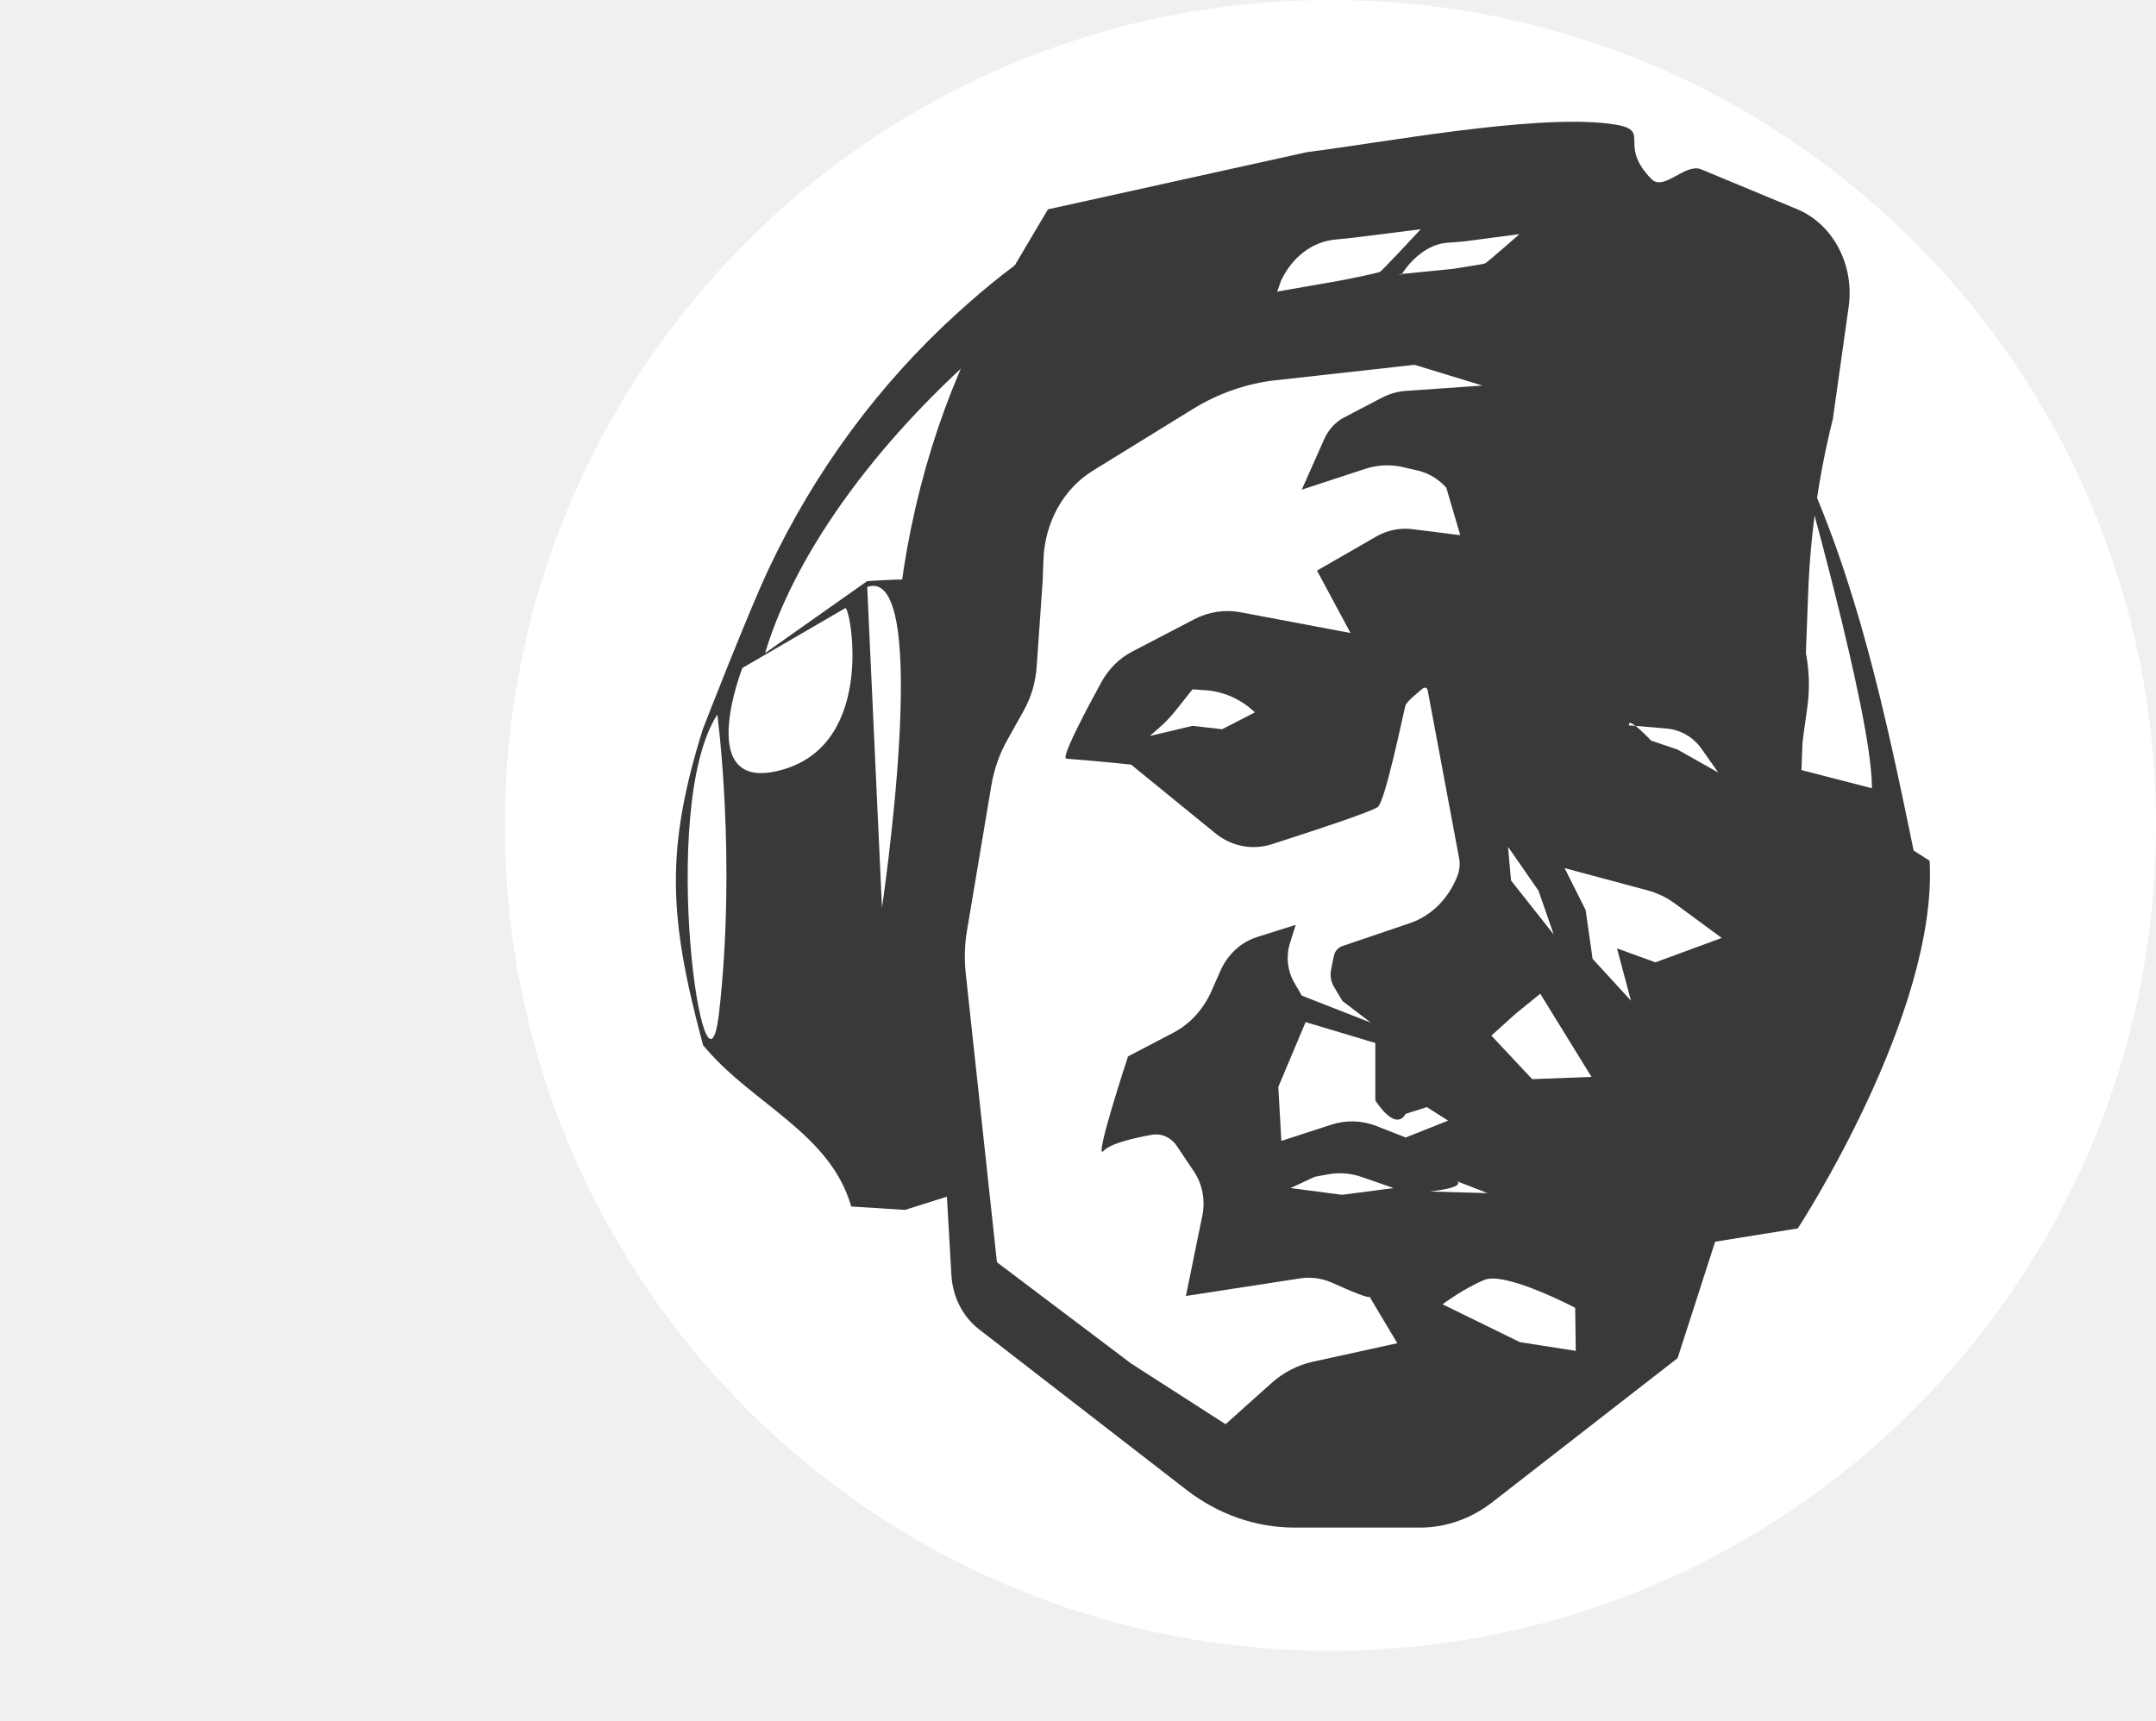
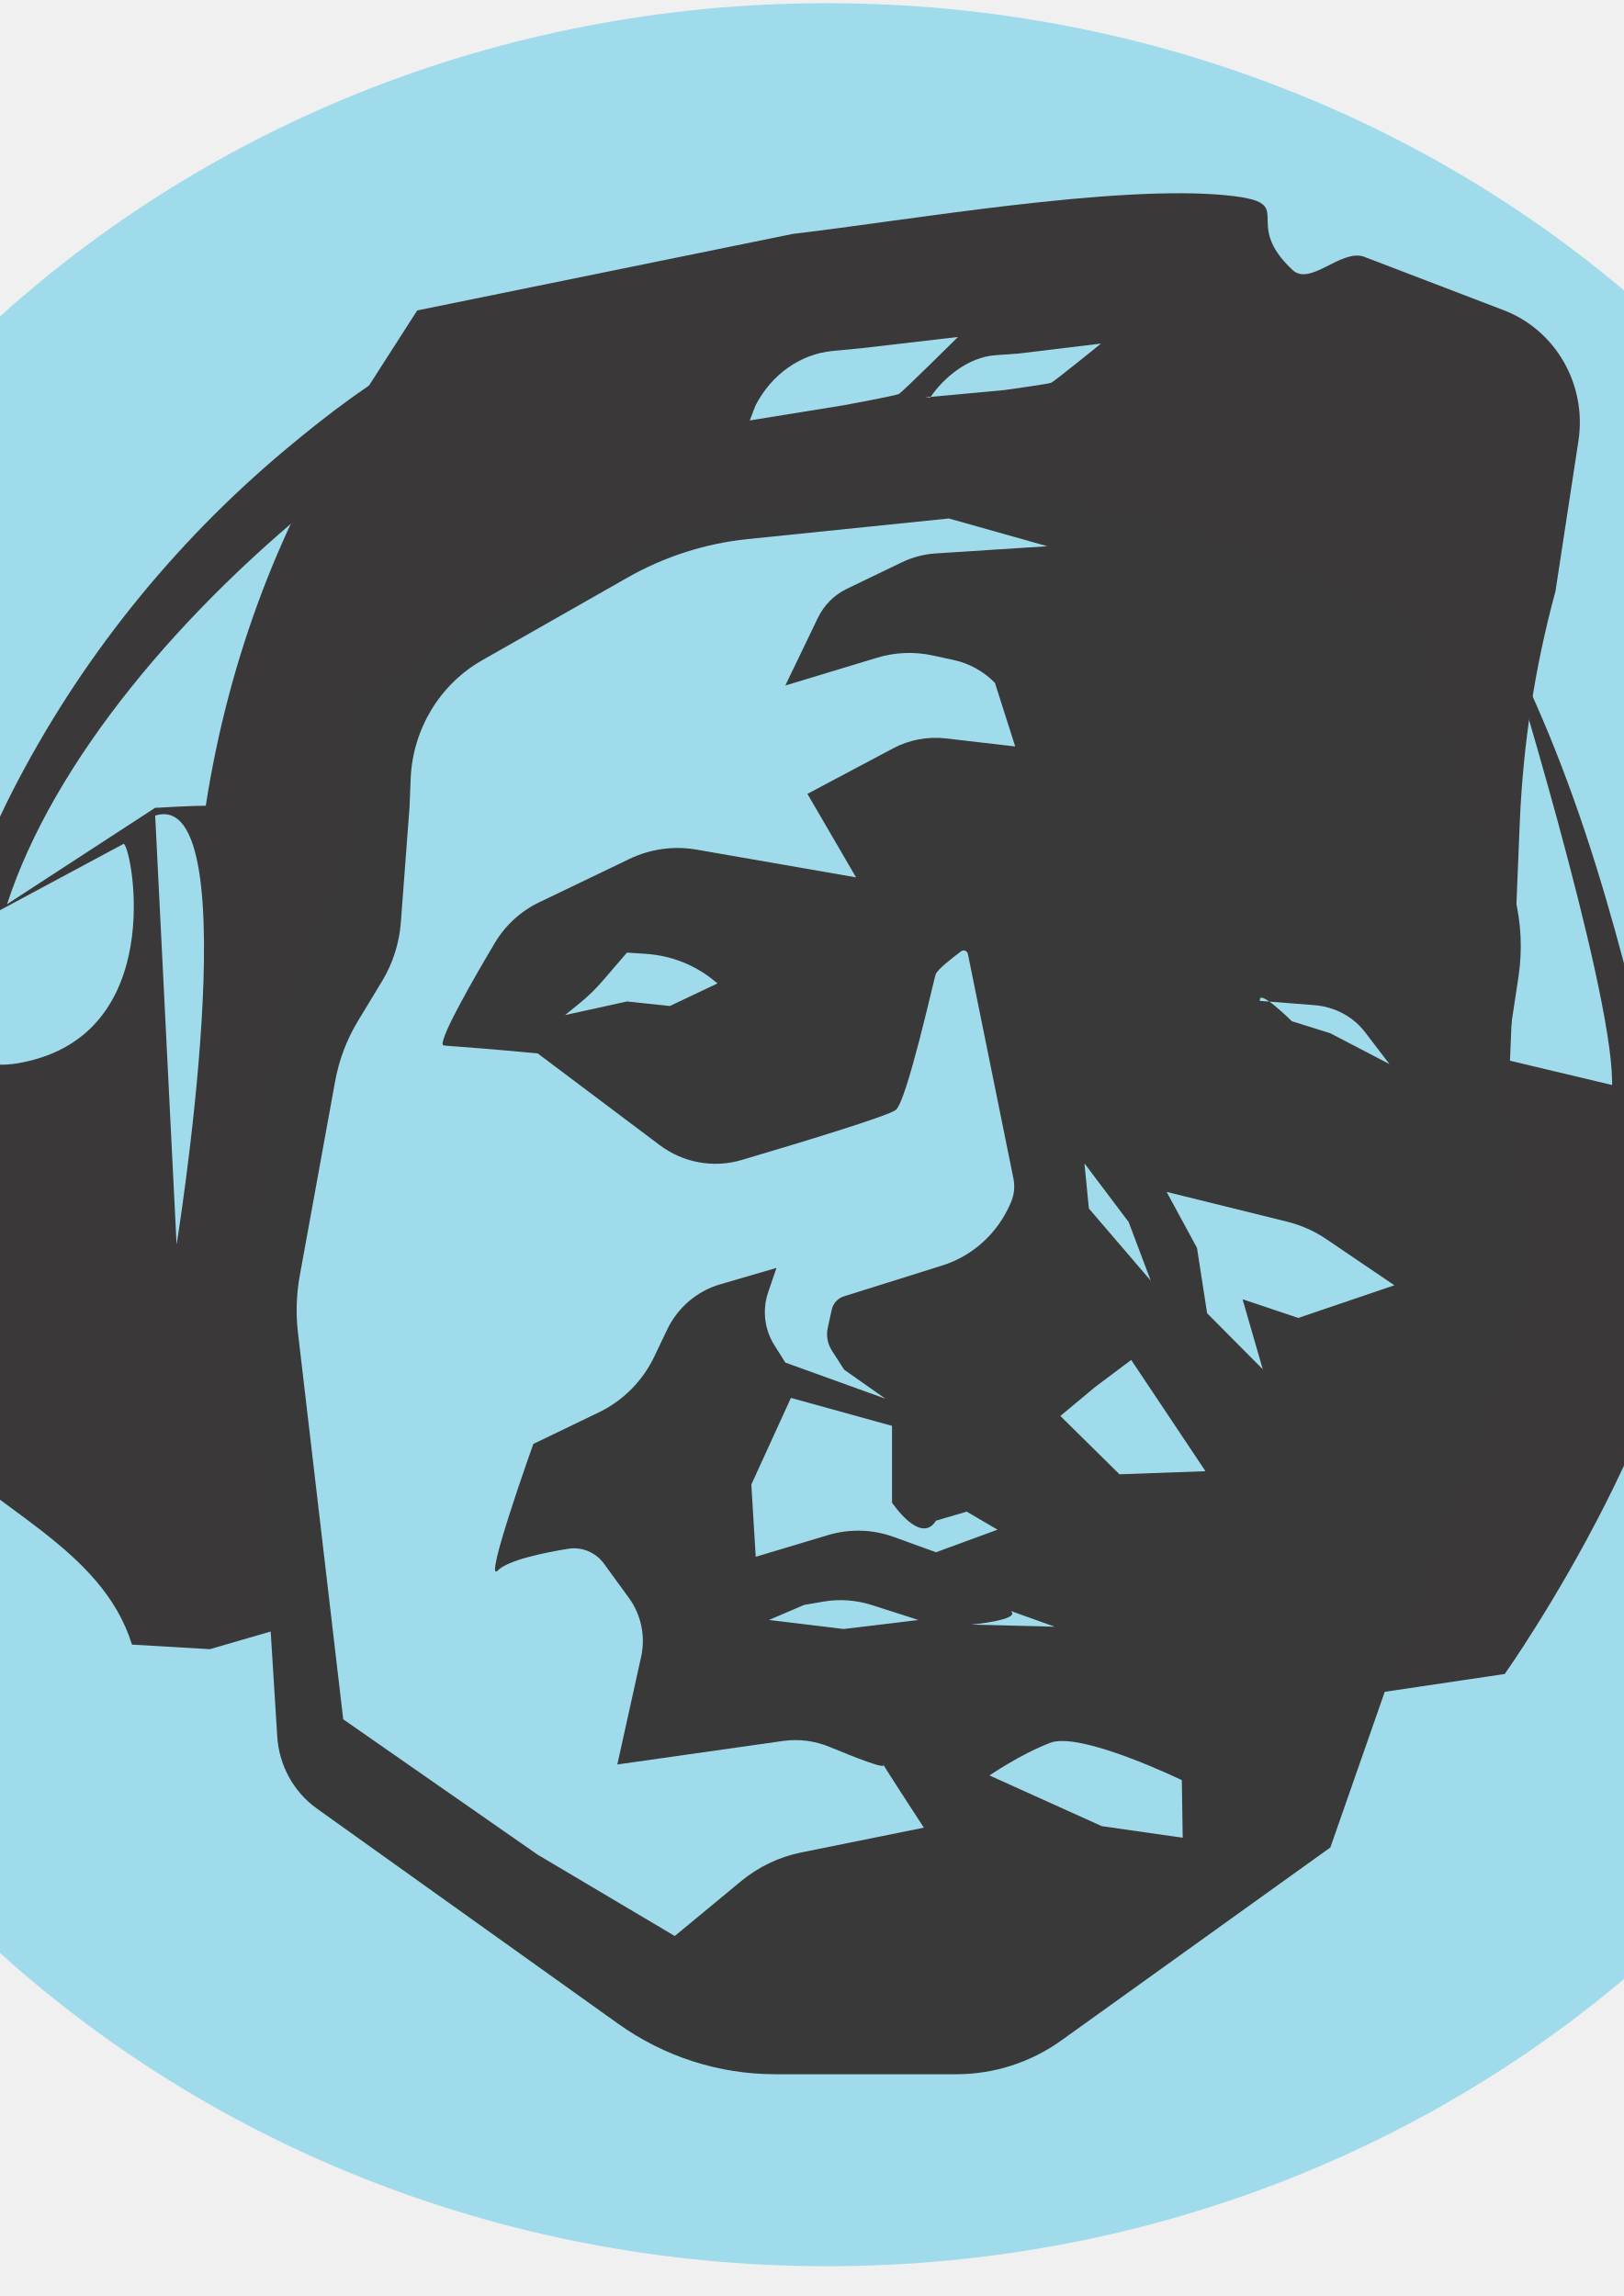
- <svg xmlns="http://www.w3.org/2000/svg" id="Layer_1" data-name="Layer 1" viewBox="0 0 744.3 594.01">
-   <defs>
-     <style>
-       .cls-1 {
-         fill: #fff;
-       }
- 
-       .cls-2 {
-         fill: #383938;
-       }
- 
-       .cls-3 {
-         fill: #3a3839;
-       }
-     </style>
-   </defs>
-   <circle class="cls-1" cx="459.3" cy="285" r="285" />
-   <path class="cls-3" d="M330.94,411.93s16.35-62.33,8.64-113.01c-3.28-21.56,6.75-56.8-19.83-97.86-1.29-1.99-20.17-.3-20.37-.42l-35.26,24.88c22.02-73.4,121.54-158.29,194.06-165.22l10.58-1.01h0c-24.97-2.26-48.79,1.65-69.99,8.31-29.25,9.18-46.63,20.87-68.32,40.55-27.09,24.57-49.25,54.67-65.15,88.45-7.08,15.03-22.66,55.14-22.66,55.14-13.1,41.88-11.6,65.21-.32,107.68l.39,1.48,1.1,1.28c16.63,19.33,42.91,29.39,50.05,54.41l18.54,1.18,18.54-5.84Z" />
-   <path class="cls-3" d="M621.17,265.72l25.04,6.45v-.95c-.21-25.58-25.55-114.18-25.55-114.18,20.25,42.37,30.36,89.91,39.97,136.64l5.52,3.55c2.9,52.87-45.51,126.93-45.51,126.93l-28.94,4.66s-11.58-29.13-5.26-69.32c4.25-27.04,34.73-93.78,34.73-93.78Z" />
-   <path class="cls-3" d="M309.14,217.4l1.82-13.85c5.03-38.35,17.26-74.59,35.65-105.66l15.16-25.6,89.45-19.76c26.58-3.35,77.16-12.93,103.66-9.9,17.14,1.96,2.63,6.41,15.26,19.22,4.17,4.23,11.39-5.27,16.84-3.5l33.43,13.88c12.4,5.15,19.83,19.23,17.79,33.71l-5.47,38.82c-4.87,19.36-7.73,39.45-8.5,59.75l-3.05,80.43-23.15-118.37h0c-21.81-18.48-46.66-30.35-72.65-34.69l-21.08-3.52c-26.09-4.36-52.57-3.28-78.38,3.21l-23.24,10.48c-20.73,10.88-39.45,27.13-54.97,47.72l-.67,.89-1.05,42.8-16.84,49.49-20-65.54Z" />
-   <path class="cls-2" d="M598.02,152l14.21,49.03,2.73,3.99c7.67,11.21,10.91,25.38,8.96,39.28l-4.32,30.87,4.54,27.97c1.86,11.44,.97,23.23-2.56,34.18l-42.43,131.63-64.01,49.78c-7.32,5.69-16.04,8.74-24.98,8.74h-43.19c-13.37,0-26.42-4.55-37.37-13.03l-71.69-55.5c-5.55-4.3-9.03-11.15-9.46-18.63l-5.26-91.44c-.95-16.42-.53-32.91,1.23-49.25l3.25-30.06c.97-8.97,3.07-17.75,6.24-26.08l12.06-31.69,1.05-38.26,23.16-15.51c36.48-24.43,78.06-37.25,120.4-37.13h.33c22.78,.07,45.36,4.76,66.69,13.87l40.41,17.25Z" />
-   <path class="cls-1" d="M440.92,100.68l1.37-3.86c3.79-8.01,10.68-13.28,18.39-14.07l6.68-.69,23.13-2.91s-13.22,14.2-14.04,14.69-13.22,2.94-13.22,2.94" />
-   <path class="cls-1" d="M482.7,94.72l1.16,.08c3.2-5.14,9.02-10.45,15.53-10.96l5.64-.44,19.53-2.56s-11.16,9.8-11.86,10.11-11.16,1.89-11.16,1.89" />
-   <path class="cls-1" d="M440.43,131.29l47.9-5.32,23.43,7.16-26.56,1.86c-2.79,.2-5.53,.98-8.06,2.3l-13.11,6.85c-3,1.57-5.43,4.21-6.89,7.51l-7.74,17.43,21.87-7.18c4.29-1.41,8.83-1.61,13.21-.58l5,1.17c3.72,.87,7.13,2.92,9.81,5.9l4.83,16.41-16.5-2.08c-4.33-.55-8.72,.35-12.59,2.58l-20.37,11.73,11.58,21.55-37.95-7.16c-5.44-1.03-11.04-.18-16.03,2.42l-21.48,11.19c-4.37,2.28-8.04,5.93-10.55,10.5-4.94,9.02-12.76,23.76-12.39,26.15,.09,.57,0,0,22.63,2.33l29.03,23.66c5.6,4.57,12.8,5.99,19.49,3.85,13.4-4.29,34.92-11.34,36.72-12.94,2.63-2.33,8.95-33.2,9.47-34.95,.38-1.27,4.07-4.36,6.08-5.98,.6-.49,1.45-.11,1.61,.7l10.84,57.94c.39,2.07,.18,4.23-.59,6.16l-.14,.36c-3.06,7.66-8.98,13.47-16.21,15.93l-23.41,7.96c-1.47,.5-2.58,1.83-2.91,3.49l-.93,4.65c-.4,2.02-.05,4.13,.97,5.85l2.94,4.94,9.81,7.48-23.83-9.32-2.62-4.53c-2.35-4.06-2.89-9.1-1.45-13.66l1.97-6.26-13.41,4.24c-5.53,1.75-10.12,6.02-12.64,11.74l-3.01,6.84c-2.78,6.34-7.44,11.43-13.2,14.44l-15.63,8.17s-12.1,36.7-8.42,32.62c2.38-2.64,10.94-4.55,16.68-5.56,3.29-.58,6.59,.9,8.58,3.86l5.92,8.83c2.92,4.35,3.98,9.9,2.9,15.18l-5.67,27.79,39.43-6.07c3.77-.58,7.61-.04,11.14,1.55,5.7,2.57,13.82,6.05,12.78,4.52-1.58-2.33,9.63,16.31,9.63,16.31l-29.18,6.4c-5.26,1.15-10.19,3.71-14.36,7.45l-15.75,14.12-32.62-20.97-46.31-34.95-10.78-99.81c-.53-4.88-.38-9.83,.43-14.66l8.42-50.17c.93-5.52,2.77-10.81,5.44-15.58l5.72-10.23c2.57-4.6,4.11-9.82,4.49-15.22l2.06-29.65,.28-7.41c.48-12.77,6.92-24.34,17-30.56l34.58-21.33c8.83-5.44,18.57-8.83,28.62-9.94Z" />
-   <path class="cls-1" d="M450.72,352.93l24.07,7.21v19.81s6.8,11.07,10.47,4.66l7.33-2.33,7.33,4.66-14.65,5.83-10.06-3.95c-5.03-1.98-10.49-2.14-15.61-.48l-17.25,5.6-1.05-18.64,9.42-22.36Z" />
-   <path class="cls-1" d="M453.86,406.34l4.6-.85c3.86-.71,7.81-.41,11.55,.89l11.07,3.85-17.79,2.33-17.79-2.33,8.37-3.89Z" />
-   <path class="cls-1" d="M503.05,407.9c2.62,2.33-9.42,3.52-9.42,3.52l19.89,.55" />
-   <path class="cls-1" d="M396.95,254.12l3.34-2.93c2.05-1.8,3.94-3.79,5.65-5.94l5.75-7.24,4.49,.32c5.92,.42,11.55,2.79,16.06,6.76l1,.88-11.34,5.83-10.21-1.17" />
-   <polyline class="cls-1" points="521.65 304.04 520.6 292.39 531.12 307.54 536.38 322.68" />
-   <path class="cls-1" d="M562.38,250.46c-.57-3.5,7.6,5.25,7.6,5.25l9.13,3.1,14.09,7.96-5.82-8.25c-2.83-4.01-7.24-6.56-12.07-6.97l-12.94-1.09Z" />
-   <path class="cls-1" d="M547.39,314.21l2.41,16.87,13.25,14.46-4.82-18.07,13.25,4.82,22.89-8.43-16.19-11.9c-2.84-2.09-6.04-3.63-9.45-4.54l-28.59-7.66" />
-   <path class="cls-1" d="M498,450.36s7.23-5.42,14.46-8.43c7.23-3.01,31.33,9.64,31.33,9.64l.2,14.87-19.28-3" />
-   <polyline class="cls-1" points="523.09 350.15 531.73 343.13 549.42 371.84 528.94 372.63 514.86 357.59" />
-   <path class="cls-1" d="M299.38,202.65l5.1,110.71c-.42,2.81,17.93-118.56-5.1-110.71Z" />
-   <path class="cls-1" d="M256.29,230.64s-17.47,44.58,14.46,34.94,22.68-56.46,21.08-55.61" />
-   <path class="cls-1" d="M247.64,246.74s6.65,49.75,.62,102.76c-4.78,42.05-21.49-70.67-.62-102.76Z" />
+ <svg xmlns="http://www.w3.org/2000/svg" version="1.1" id="Layer_1" x="0px" y="0px" viewBox="0 0 595.28 841.89" style="enable-background:new 0 0 595.28 841.89;" xml:space="preserve">
+   <style type="text/css">
+ 	.st0{fill:#3A3839;stroke:#000000;stroke-miterlimit:10;}
+ 	.st1{fill:#FFFFFF;stroke:#000000;stroke-miterlimit:10;}
+ 	.st2{fill:#9FDBEA;}
+ 	.st3{fill:#3A3839;}
+ 	.st4{fill:#40403F;stroke:#000000;stroke-miterlimit:10;}
+ 	.st5{fill:#383938;}
+ 	.st6{fill:#FFFFFF;stroke:#000000;stroke-width:5;stroke-miterlimit:10;}
+ </style>
+   <path class="st0" d="M-186.82,314.74" />
+   <path class="st0" d="M-189.72,753.21" />
+   <path class="st1" d="M-156.6,373.3" />
+   <path class="st1" d="M23.51,760.47" />
+   <path class="st0" d="M-59.99,840.93" />
+   <ellipse class="st2" cx="303.17" cy="416.07" rx="438.92" ry="414.9" />
+   <path class="st3" d="M105.49,596.42c0,0,25.18-88.56,13.3-160.57c-5.05-30.63,10.39-80.7-30.54-139.05  c-1.99-2.83-31.06-0.43-31.37-0.6l-54.3,35.36C36.5,227.28,189.76,106.66,301.45,96.82l16.29-1.44l0,0  c-38.45-3.21-75.14,2.35-107.79,11.8c-45.05,13.05-71.81,29.65-105.22,57.61C63.02,199.71,28.89,242.47,4.39,290.47  c-10.9,21.35-34.89,78.34-34.89,78.34c-20.17,59.51-17.87,92.66-0.5,153l0.6,2.1l1.7,1.82c25.62,27.47,66.08,41.76,77.09,77.31  l28.55,1.67L105.49,596.42z" />
+   <path class="st4" d="M33.67,640.27" />
+   <path class="st0" d="M581.08,388.68" />
+   <path class="st0" d="M48.78,273.72" />
+   <path class="st3" d="M552.47,388.68l38.56,9.17l-0.01-1.35c-0.31-36.35-39.33-162.24-39.33-162.24  c31.18,60.2,46.76,127.74,61.56,194.15l8.5,5.05c4.47,75.12-70.09,180.35-70.09,180.35l-44.57,6.62c0,0-17.83-41.38-8.1-98.49  C505.53,483.51,552.47,388.68,552.47,388.68z" />
+   <path class="st3" d="M71.92,320.02l2.8-19.68c7.75-54.49,26.58-105.99,54.9-150.13l23.34-36.38l137.76-28.07  C331.65,81,409.55,67.38,450.36,71.69c26.39,2.78,4.05,9.1,23.5,27.31c6.42,6.01,17.54-7.49,25.93-4.97l51.49,19.72  c19.1,7.31,30.54,27.32,27.4,47.9l-8.42,55.16c-7.5,27.51-11.9,56.05-13.09,84.9l-4.7,114.28l-35.66-168.19l0,0  c-33.59-26.25-71.87-43.12-111.89-49.29l-32.46-5.01c-40.18-6.2-80.96-4.66-120.72,4.55l-35.79,14.9  c-31.93,15.46-60.76,38.55-84.66,67.8l-1.03,1.26l-1.62,60.81l-25.93,70.31L71.92,320.02z" />
+   <path class="st5" d="M516.81,227.09l21.88,69.66l4.2,5.66c11.82,15.93,16.8,36.07,13.8,55.81l-6.66,43.86l6.98,39.75  c2.86,16.26,1.5,33-3.94,48.56l-65.34,187.03l-98.58,70.73c-11.27,8.08-24.7,12.42-38.47,12.42h-66.51  c-20.59,0-40.68-6.46-57.56-18.52l-110.4-78.86c-8.54-6.1-13.91-15.85-14.57-26.47l-8.11-129.92c-1.46-23.34-0.82-46.76,1.9-69.98  l5-42.71c1.49-12.75,4.73-25.22,9.61-37.05l18.58-45.03l1.62-54.37l35.67-22.04c56.18-34.71,120.23-52.93,185.43-52.76l0.52,0  c35.08,0.09,69.87,6.76,102.71,19.7L516.81,227.09z" />
+   <path class="st3" d="M-58.84,789" />
+   <path class="st3" d="M-84.82,451.76" />
+   <path class="st3" d="M71.04,616.1" />
+   <path class="st3" d="M580.23,560.01" />
+   <path class="st2" d="M274.87,154.17l2.11-5.49c5.84-11.38,16.44-18.87,28.32-20l10.29-0.98l35.63-4.14c0,0-20.36,20.17-21.63,20.87  c-1.27,0.7-20.36,4.18-20.36,4.18" />
+   <path class="st2" d="M339.2,145.71l1.78,0.11c4.93-7.3,13.88-14.84,23.91-15.57l8.69-0.63l30.08-3.64c0,0-17.19,13.92-18.27,14.37  c-1.07,0.45-17.19,2.68-17.19,2.68" />
+   <path class="st2" d="M274.11,197.67l73.77-7.56l36.08,10.18l-40.91,2.64c-4.3,0.28-8.52,1.39-12.42,3.26l-20.19,9.73  c-4.62,2.22-8.36,5.99-10.61,10.67l-11.92,24.77l33.68-10.2c6.61-2,13.61-2.28,20.35-0.82l7.7,1.67c5.73,1.24,10.98,4.15,15.12,8.38  l7.43,23.32l-25.42-2.95c-6.68-0.77-13.43,0.5-19.39,3.67l-31.37,16.66l17.83,30.62l-58.44-10.17c-8.38-1.46-17-0.26-24.69,3.44  l-33.08,15.9c-6.74,3.24-12.38,8.42-16.25,14.92c-7.61,12.81-19.64,33.75-19.09,37.16c0.13,0.82,0,0,34.85,3.31l44.71,33.61  c8.63,6.49,19.72,8.51,30.02,5.47c20.64-6.1,53.79-16.12,56.56-18.39c4.05-3.31,13.78-47.18,14.59-49.66  c0.59-1.8,6.27-6.2,9.36-8.49c0.93-0.69,2.24-0.16,2.47,0.99l16.69,82.33c0.6,2.95,0.28,6.01-0.92,8.76l-0.22,0.51  c-4.72,10.88-13.82,19.14-24.96,22.63l-36.05,11.31c-2.26,0.71-3.97,2.6-4.48,4.96l-1.44,6.6c-0.62,2.86-0.08,5.87,1.5,8.32  l4.52,7.02l15.11,10.63l-36.69-13.24l-4.04-6.43c-3.63-5.77-4.45-12.93-2.24-19.4l3.04-8.89l-20.66,6.03  c-8.51,2.48-15.59,8.55-19.46,16.68l-4.63,9.72c-4.29,9.01-11.46,16.24-20.33,20.52l-24.06,11.6c0,0-18.64,52.14-12.97,46.35  c3.67-3.75,16.85-6.46,25.69-7.9c5.06-0.83,10.15,1.28,13.21,5.49l9.12,12.54c4.5,6.18,6.13,14.06,4.47,21.57l-8.73,39.48  l60.72-8.62c5.81-0.82,11.72-0.06,17.15,2.2c8.78,3.65,21.28,8.6,19.68,6.42c-2.43-3.31,14.83,23.17,14.83,23.17l-44.94,9.09  c-8.11,1.64-15.7,5.27-22.12,10.58l-24.26,20.06l-50.24-29.8l-71.31-49.66l-16.6-141.82c-0.81-6.94-0.59-13.96,0.66-20.83  l12.97-71.29c1.43-7.85,4.27-15.36,8.38-22.14l8.81-14.54c3.96-6.54,6.33-13.95,6.91-21.62l3.17-42.13l0.43-10.53  c0.74-18.14,10.66-34.58,26.19-43.42l53.26-30.3C243.62,204.07,258.62,199.26,274.11,197.67z" />
+   <path class="st2" d="M289.96,512.58l37.07,10.25v28.14c0,0,10.48,15.73,16.12,6.62l11.28-3.31l11.28,6.62l-22.57,8.28l-15.49-5.62  c-7.74-2.81-16.15-3.05-24.03-0.69l-26.56,7.96l-1.61-26.49L289.96,512.58z" />
+   <path class="st6" d="M538.19,729.51" />
+   <path class="st2" d="M294.79,588.48l7.08-1.21c5.94-1.01,12.03-0.58,17.78,1.27l17.05,5.47l-27.4,3.31l-27.4-3.31L294.79,588.48z" />
+   <path class="st2" d="M370.55,590.7c4.03,3.31-14.51,5-14.51,5l30.63,0.78" />
+   <path class="st2" d="M207.15,372.2l5.15-4.17c3.16-2.56,6.08-5.38,8.7-8.44l8.85-10.29l6.91,0.45c9.12,0.6,17.8,3.97,24.74,9.6  l1.54,1.25l-17.47,8.28l-15.72-1.66" />
+   <polyline class="st2" points="399.2,443.13 397.57,426.57 413.78,448.09 421.89,469.61 " />
+   <path class="st2" d="M461.92,367c-0.88-4.97,11.71,7.47,11.71,7.47l14.07,4.4l21.7,11.31l-8.96-11.72  c-4.36-5.7-11.15-9.32-18.59-9.9L461.92,367z" />
+   <path class="st2" d="M438.84,457.58l3.71,23.97l20.41,20.54l-7.42-25.68l20.41,6.85l35.25-11.98l-24.93-16.91  c-4.37-2.97-9.3-5.15-14.55-6.45l-44.02-10.88" />
+   <path class="st2" d="M362.77,651.02c0,0,11.13-7.7,22.27-11.98c11.13-4.28,48.24,13.7,48.24,13.7l0.32,21.12l-29.69-4.26" />
+   <polyline class="st2" points="401.42,508.64 414.72,498.66 441.96,539.46 410.42,540.59 388.74,519.2 " />
+   <path class="st2" d="M56.89,299.06l7.85,157.31C64.1,460.36,92.35,287.91,56.89,299.06z" />
+   <path class="st2" d="M-9.48,338.83c0,0-26.9,63.34,22.27,49.64c49.17-13.7,34.94-80.22,32.47-79.02" />
+   <path class="st2" d="M-22.8,361.71c0,0,10.24,70.69,0.96,146.01C-29.2,567.48-54.94,407.31-22.8,361.71z" />
</svg>
